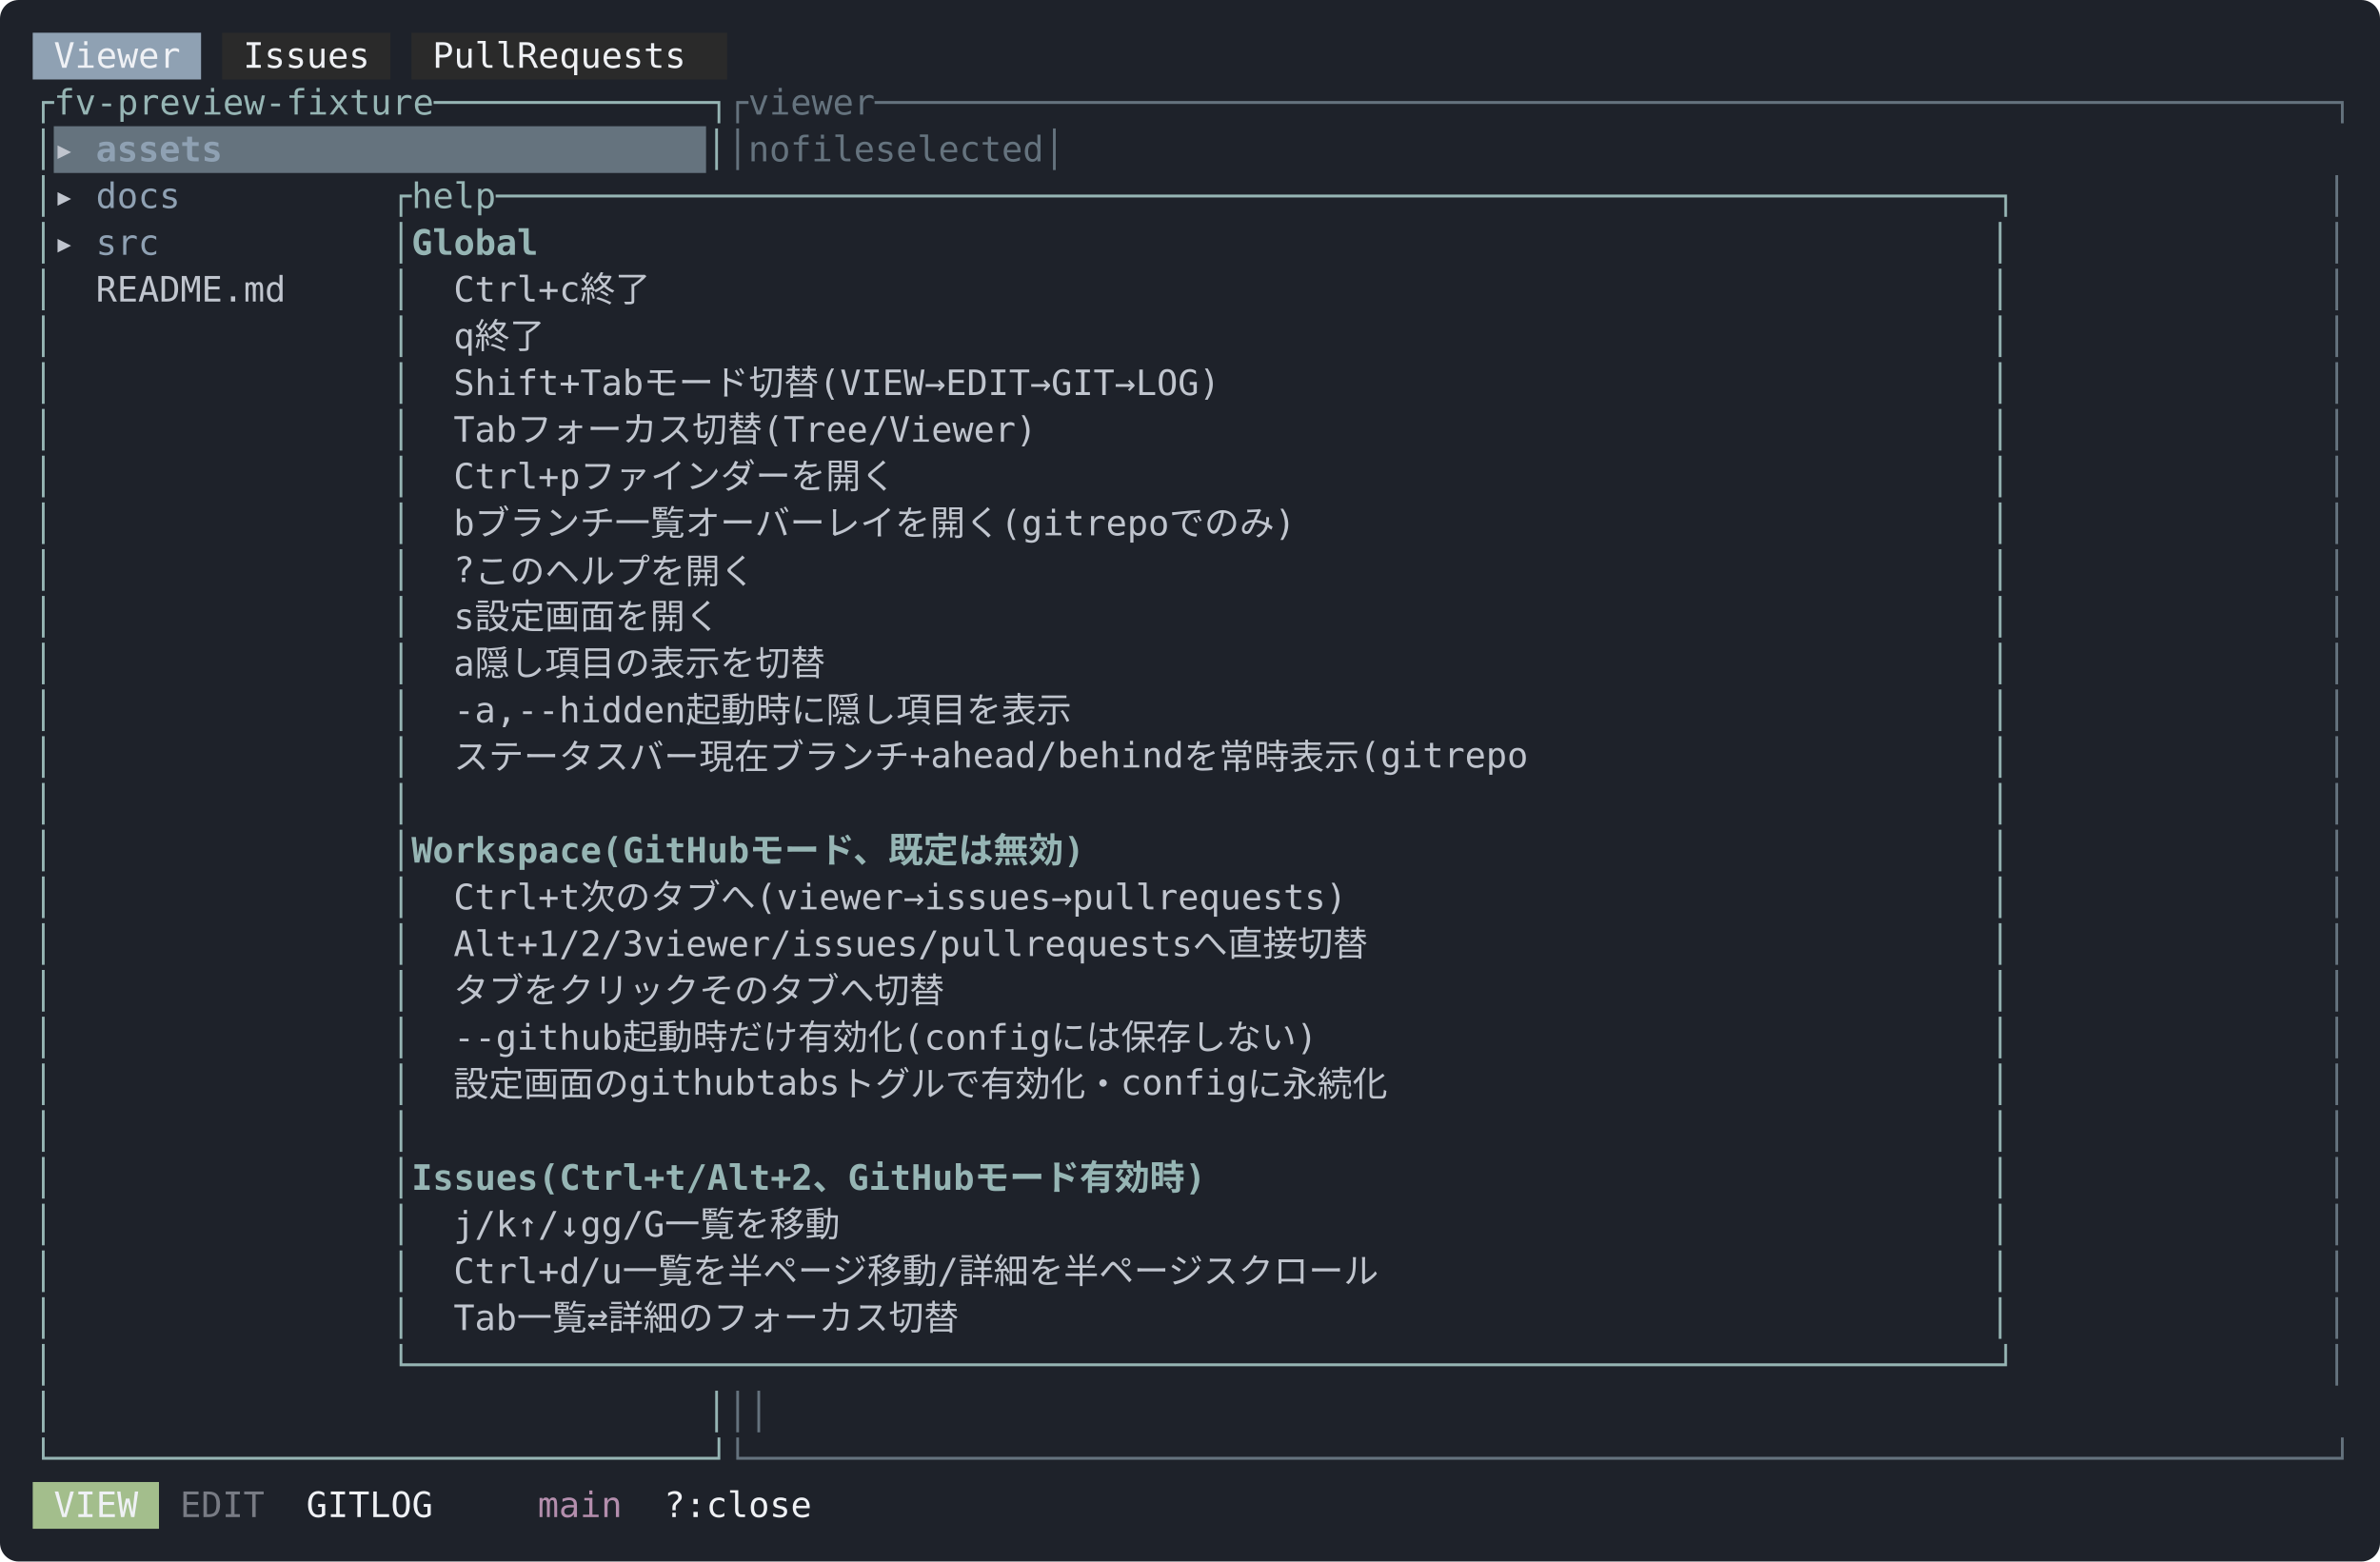
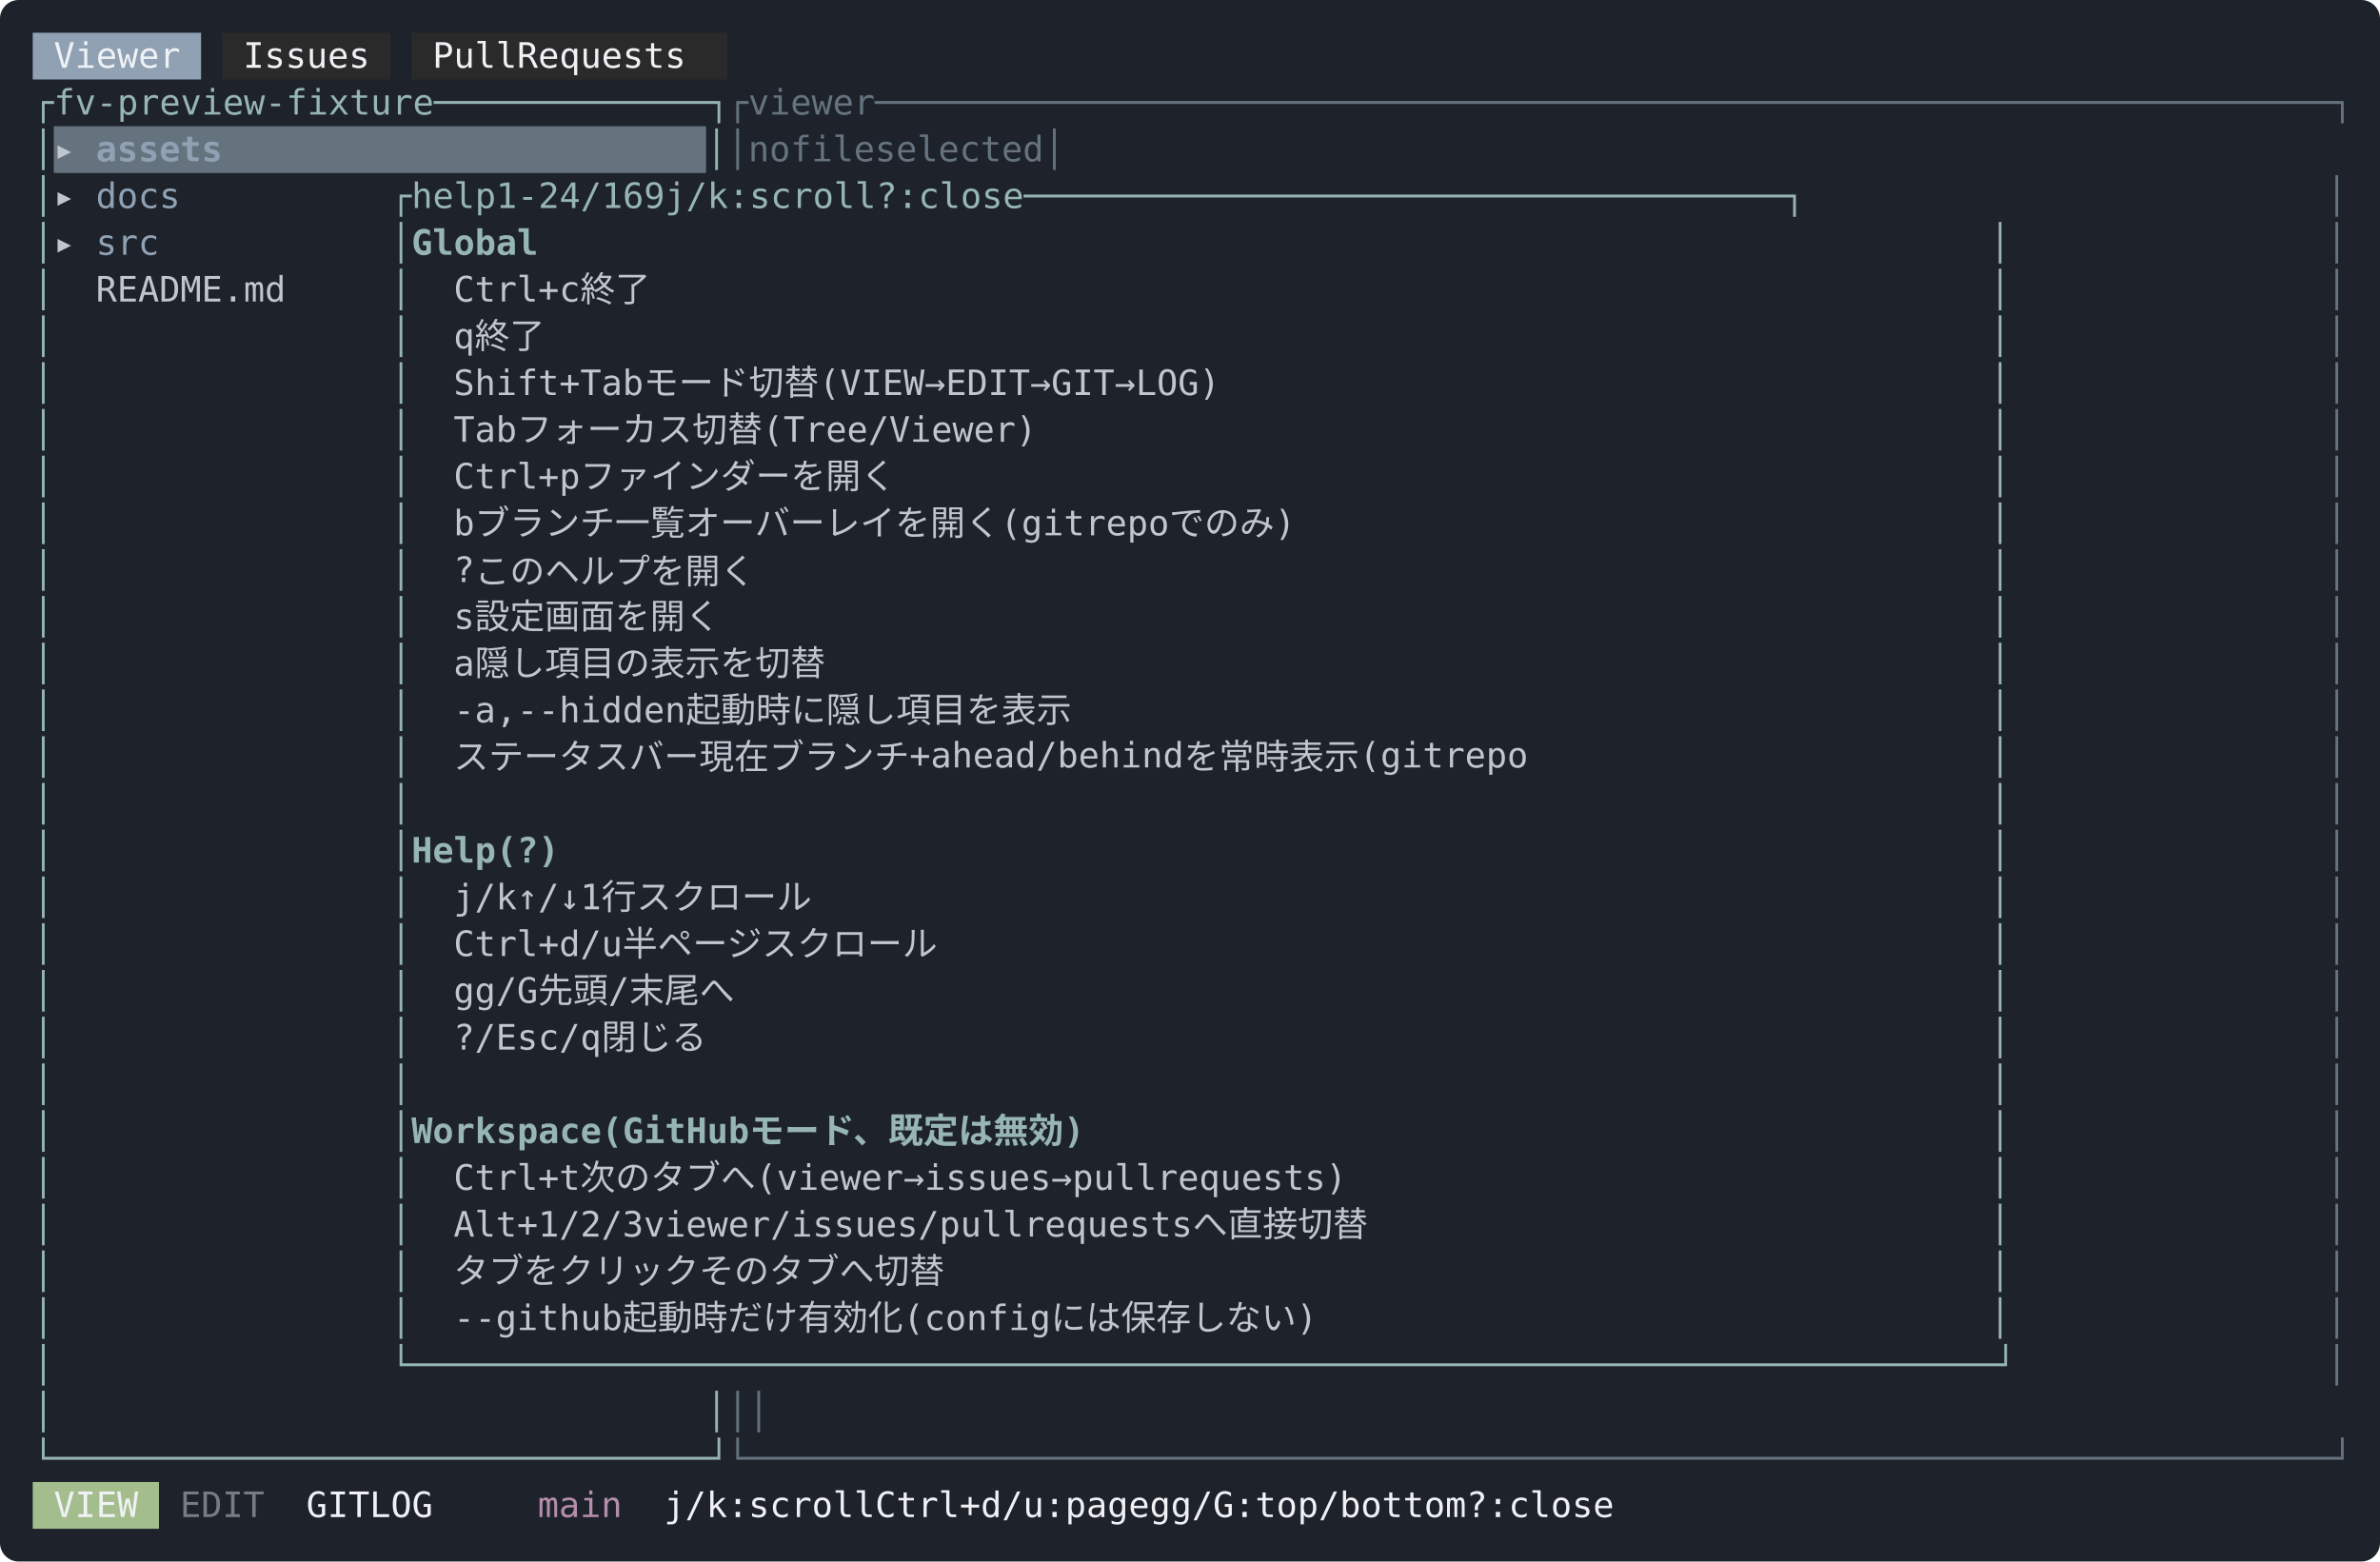
<svg xmlns="http://www.w3.org/2000/svg" width="1018" height="668" viewBox="0 0 1018 668" font-family="ui-monospace, SFMono-Regular, Menlo, Consolas, 'DejaVu Sans Mono', monospace" font-size="15">
  <rect width="1018" height="668" rx="8" fill="#1e222a" />
  <rect x="14" y="14" width="72" height="20" fill="#8fa1b3" />
  <rect x="95" y="14" width="72" height="20" fill="#2a2a2a" />
  <rect x="176" y="14" width="135" height="20" fill="#2a2a2a" />
  <text x="23 32 41 50 59 68" y="29" fill="#eff1f5">Viewer</text>
  <text x="104 113 122 131 140 149" y="29" fill="#eff1f5">Issues</text>
  <text x="185 194 203 212 230 239 248 257 266 275 284 293" y="29" fill="#eff1f5">PullRequests</text>
  <text x="14 23 32 41 50 59 68 77 86 95 104 113 122 131 140 149 158 167 176 185 194 203 212 221 230 239 248 257 266 275 284 293 302" y="49" fill="#96b5b4">┌fv-preview-fixture─────────────┐</text>
  <text x="311 320 329 338 347 356 365 374 383 392 401 410 419 428 437 446 455 464 473 482 491 500 509 518 527 536 545 554 563 572 581 590 599 608 617 626 635 644 653 662 671 680 689 698 707 716 725 734 743 752 761 770 779 788 797 806 815 824 833 842 851 860 869 878 887 896 905 914 923 932 941 950 959 968 977 986 995" y="49" fill="#65737e">┌viewer─────────────────────────────────────────────────────────────────────┐</text>
  <rect x="23" y="54" width="279" height="20" fill="#65737e" />
  <text x="14" y="69" fill="#96b5b4">│</text>
  <text x="23" y="69" fill="#c0c5ce" font-weight="bold">▸</text>
  <text x="41 50 59 68 77 86" y="69" fill="#8fa1b3" font-weight="bold">assets</text>
  <text x="302" y="69" fill="#96b5b4">│</text>
  <text x="311 320 329 347 356 365 374 392 401 410 419 428 437 446 455 995" y="69" fill="#65737e">│nofileselected│</text>
  <text x="14" y="89" fill="#96b5b4">│</text>
  <text x="23" y="89" fill="#c0c5ce">▸</text>
  <text x="41 50 59 68" y="89" fill="#8fa1b3">docs</text>
-   <text x="167 176 185 194 203 212 221 230 239 248 257 266 275 284 293 302 311 320 329 338 347 356 365 374 383 392 401 410 419 428 437 446 455 464 473 482 491 500 509 518 527 536 545 554 563 572 581 590 599 608 617 626 635 644 653 662 671 680 689 698 707 716 725 734 743 752 761 770 779 788 797 806 815 824 833 842 851" y="89" fill="#96b5b4">┌help───────────────────────────────────────────────────────────────────────┐</text>
+   <text x="167 185 194 203 212 239 248 257 266 275 284 293 302 329 338 347 356 374 383 392 401 410 419 446 455 473 482 491 500 509 527 536 545 554 563 572 581 590 599 608 617 626 635 644 653 662 671 680 689 698 707 716 725 734 743 752 761 770 779 788 797 806 815 824 833 842 851" y="89" fill="#96b5b4">┌help1-24/169j/k:scroll?:close────────────────────────────────────┐</text>
  <text x="995" y="89" fill="#65737e">│</text>
  <text x="14" y="109" fill="#96b5b4">│</text>
  <text x="23" y="109" fill="#c0c5ce">▸</text>
  <text x="41 50 59" y="109" fill="#8fa1b3">src</text>
  <text x="167" y="109" fill="#96b5b4">│</text>
  <text x="176 185 194 203 212 221" y="109" fill="#96b5b4" font-weight="bold">Global</text>
  <text x="851" y="109" fill="#96b5b4">│</text>
  <text x="995" y="109" fill="#65737e">│</text>
  <text x="14" y="129" fill="#96b5b4">│</text>
  <text x="41 50 59 68 77 86 95 104 113" y="129" fill="#c0c5ce">README.md</text>
  <text x="167" y="129" fill="#96b5b4">│</text>
  <text x="194 203 212 221 230 239 338 356" y="129" fill="#c0c5ce">Ctrl+c終了</text>
  <text x="851" y="129" fill="#96b5b4">│</text>
  <text x="995" y="129" fill="#65737e">│</text>
  <text x="14" y="149" fill="#96b5b4">│</text>
  <text x="167" y="149" fill="#96b5b4">│</text>
  <text x="194 338 356" y="149" fill="#c0c5ce">q終了</text>
  <text x="851" y="149" fill="#96b5b4">│</text>
  <text x="995" y="149" fill="#65737e">│</text>
  <text x="14" y="169" fill="#96b5b4">│</text>
  <text x="167" y="169" fill="#96b5b4">│</text>
  <text x="194 203 212 221 230 239 248 257 266 338 356 374 392 410 437 446 455 464 473 491 509 518 527 536 554 572 581 590 608 626 635 644 653" y="169" fill="#c0c5ce">Shift+Tabモード切替(VIEW→EDIT→GIT→LOG)</text>
  <text x="851" y="169" fill="#96b5b4">│</text>
  <text x="995" y="169" fill="#65737e">│</text>
  <text x="14" y="189" fill="#96b5b4">│</text>
  <text x="167" y="189" fill="#96b5b4">│</text>
  <text x="194 203 212 338 356 374 392 410 428 446 473 482 491 500 509 518 527 536 545 554 563 572 581" y="189" fill="#c0c5ce">Tabフォーカス切替(Tree/Viewer)</text>
  <text x="851" y="189" fill="#96b5b4">│</text>
  <text x="995" y="189" fill="#65737e">│</text>
  <text x="14" y="209" fill="#96b5b4">│</text>
  <text x="167" y="209" fill="#96b5b4">│</text>
  <text x="194 203 212 221 230 239 338 356 374 392 410 428 446 464 482" y="209" fill="#c0c5ce">Ctrl+pファインダーを開く</text>
  <text x="851" y="209" fill="#96b5b4">│</text>
  <text x="995" y="209" fill="#65737e">│</text>
  <text x="14" y="229" fill="#96b5b4">│</text>
  <text x="167" y="229" fill="#96b5b4">│</text>
  <text x="194 338 356 374 392 410 428 446 464 482 500 518 536 554 572 590 617 626 635 644 662 671 680 689 707 725 743 761" y="229" fill="#c0c5ce">bブランチ一覧オーバーレイを開く(gitrepoでのみ)</text>
  <text x="851" y="229" fill="#96b5b4">│</text>
  <text x="995" y="229" fill="#65737e">│</text>
  <text x="14" y="249" fill="#96b5b4">│</text>
  <text x="167" y="249" fill="#96b5b4">│</text>
  <text x="194 338 356 374 392 410 428 446 464" y="249" fill="#c0c5ce">?このヘルプを開く</text>
  <text x="851" y="249" fill="#96b5b4">│</text>
  <text x="995" y="249" fill="#65737e">│</text>
  <text x="14" y="269" fill="#96b5b4">│</text>
  <text x="167" y="269" fill="#96b5b4">│</text>
  <text x="194 338 356 374 392 410 428 446" y="269" fill="#c0c5ce">s設定画面を開く</text>
  <text x="851" y="269" fill="#96b5b4">│</text>
  <text x="995" y="269" fill="#65737e">│</text>
  <text x="14" y="289" fill="#96b5b4">│</text>
  <text x="167" y="289" fill="#96b5b4">│</text>
  <text x="194 338 356 374 392 410 428 446 464 482 500" y="289" fill="#c0c5ce">a隠し項目の表示を切替</text>
  <text x="851" y="289" fill="#96b5b4">│</text>
  <text x="995" y="289" fill="#65737e">│</text>
  <text x="14" y="309" fill="#96b5b4">│</text>
  <text x="167" y="309" fill="#96b5b4">│</text>
  <text x="194 203 212 230 239 248 257 266 275 284 293 338 356 374 392 410 428 446 464 482 500 518" y="309" fill="#c0c5ce">-a,--hidden起動時に隠し項目を表示</text>
  <text x="851" y="309" fill="#96b5b4">│</text>
  <text x="995" y="309" fill="#65737e">│</text>
  <text x="14" y="329" fill="#96b5b4">│</text>
  <text x="167" y="329" fill="#96b5b4">│</text>
  <text x="194 212 230 248 266 284 302 401 419 437 455 473 491 518 536 545 554 563 572 581 590 599 608 617 626 635 653 671 689 707 725 752 761 770 779 797 806 815 824" y="329" fill="#c0c5ce">ステータスバー現在ブランチ+ahead/behindを常時表示(gitrepo</text>
  <text x="851" y="329" fill="#96b5b4">│</text>
  <text x="995" y="329" fill="#65737e">│</text>
  <text x="14" y="349" fill="#96b5b4">│</text>
  <text x="167" y="349" fill="#96b5b4">│</text>
  <text x="851" y="349" fill="#96b5b4">│</text>
  <text x="995" y="349" fill="#65737e">│</text>
  <text x="14" y="369" fill="#96b5b4">│</text>
  <text x="167" y="369" fill="#96b5b4">│</text>
-   <text x="176 185 194 203 212 221 230 239 248 266 275 284 293 302 311 320 338 356 374 392 410 428 446 464 482 500" y="369" fill="#96b5b4" font-weight="bold">Workspace(GitHubモード、既定は無効)</text>
+   <text x="176 185 194 203 221 230 239" y="369" fill="#96b5b4" font-weight="bold">Help(?)</text>
  <text x="851" y="369" fill="#96b5b4">│</text>
  <text x="995" y="369" fill="#65737e">│</text>
  <text x="14" y="389" fill="#96b5b4">│</text>
  <text x="167" y="389" fill="#96b5b4">│</text>
-   <text x="194 203 212 221 230 239 338 356 374 392 410 437 446 455 464 473 482 491 509 527 536 545 554 563 572 590 608 617 626 635 653 662 671 680 689 698 707 716 725" y="389" fill="#c0c5ce">Ctrl+t次のタブへ(viewer→issues→pullrequests)</text>
+   <text x="194 203 212 230 239 248 338 356 374 392 410 428 446" y="389" fill="#c0c5ce">j/k↑/↓1行スクロール</text>
  <text x="851" y="389" fill="#96b5b4">│</text>
  <text x="995" y="389" fill="#65737e">│</text>
  <text x="14" y="409" fill="#96b5b4">│</text>
  <text x="167" y="409" fill="#96b5b4">│</text>
-   <text x="194 203 212 221 230 239 248 257 266 338 347 356 365 374 383 401 419 428 437 446 455 464 482 500 509 518 527 545 554 563 572 581 590 599 608 626 644 662 680 698" y="409" fill="#c0c5ce">Alt+1/2/3viewer/issues/pullrequestsへ直接切替</text>
+   <text x="194 203 212 221 230 239 248 257 338 356 374 392 410 428 446 464 482" y="409" fill="#c0c5ce">Ctrl+d/u半ページスクロール</text>
  <text x="851" y="409" fill="#96b5b4">│</text>
  <text x="995" y="409" fill="#65737e">│</text>
  <text x="14" y="429" fill="#96b5b4">│</text>
  <text x="167" y="429" fill="#96b5b4">│</text>
-   <text x="194 212 230 248 266 284 302 401 419 437 455 473 491 509" y="429" fill="#c0c5ce">タブをクリックそのタブへ切替</text>
+   <text x="194 203 221 239 338 356 383 401 419 437" y="429" fill="#c0c5ce">gg/G先頭/末尾へ</text>
  <text x="851" y="429" fill="#96b5b4">│</text>
  <text x="995" y="429" fill="#65737e">│</text>
  <text x="14" y="449" fill="#96b5b4">│</text>
  <text x="167" y="449" fill="#96b5b4">│</text>
-   <text x="194 203 212 221 230 239 248 257 338 356 374 392 410 428 446 464 491 500 509 518 527 536 545 563 581 599 617 635 653 671 689" y="449" fill="#c0c5ce">--github起動時だけ有効化(configには保存しない)</text>
+   <text x="194 212 230 239 248 266 284 338 356 374" y="449" fill="#c0c5ce">?/Esc/q閉じる</text>
  <text x="851" y="449" fill="#96b5b4">│</text>
  <text x="995" y="449" fill="#65737e">│</text>
  <text x="14" y="469" fill="#96b5b4">│</text>
  <text x="167" y="469" fill="#96b5b4">│</text>
-   <text x="194 212 230 248 266 293 302 311 320 329 338 356 365 374 383 392 410 428 446 464 482 500 518 536 545 554 563 572 581 599 617 635 653" y="469" fill="#c0c5ce">設定画面のgithubtabsトグルで有効化・configに永続化</text>
  <text x="851" y="469" fill="#96b5b4">│</text>
  <text x="995" y="469" fill="#65737e">│</text>
  <text x="14" y="489" fill="#96b5b4">│</text>
  <text x="167" y="489" fill="#96b5b4">│</text>
+   <text x="176 185 194 203 212 221 230 239 248 266 275 284 293 302 311 320 338 356 374 392 410 428 446 464 482 500" y="489" fill="#96b5b4" font-weight="bold">Workspace(GitHubモード、既定は無効)</text>
  <text x="851" y="489" fill="#96b5b4">│</text>
  <text x="995" y="489" fill="#65737e">│</text>
  <text x="14" y="509" fill="#96b5b4">│</text>
  <text x="167" y="509" fill="#96b5b4">│</text>
-   <text x="176 185 194 203 212 221 239 248 257 266 275 284 293 311 329 338 347 356 365 374 392 401 410 419 428 437 455 473 491 509 527 545 563" y="509" fill="#96b5b4" font-weight="bold">Issues(Ctrl+t/Alt+2、GitHubモード有効時)</text>
+   <text x="194 203 212 221 230 239 338 356 374 392 410 437 446 455 464 473 482 491 509 527 536 545 554 563 572 590 608 617 626 635 653 662 671 680 689 698 707 716 725" y="509" fill="#c0c5ce">Ctrl+t次のタブへ(viewer→issues→pullrequests)</text>
  <text x="851" y="509" fill="#96b5b4">│</text>
  <text x="995" y="509" fill="#65737e">│</text>
  <text x="14" y="529" fill="#96b5b4">│</text>
  <text x="167" y="529" fill="#96b5b4">│</text>
-   <text x="194 203 212 230 239 248 266 275 284 293 338 356 374 392 410" y="529" fill="#c0c5ce">j/k↑/↓gg/G一覧を移動</text>
+   <text x="194 203 212 221 230 239 248 257 266 338 347 356 365 374 383 401 419 428 437 446 455 464 482 500 509 518 527 545 554 563 572 581 590 599 608 626 644 662 680 698" y="529" fill="#c0c5ce">Alt+1/2/3viewer/issues/pullrequestsへ直接切替</text>
  <text x="851" y="529" fill="#96b5b4">│</text>
  <text x="995" y="529" fill="#65737e">│</text>
  <text x="14" y="549" fill="#96b5b4">│</text>
  <text x="167" y="549" fill="#96b5b4">│</text>
-   <text x="194 203 212 221 230 239 248 257 338 356 374 392 410 428 446 464 482 509 527 545 563 581 599 617 635 653 671 689 707 725" y="549" fill="#c0c5ce">Ctrl+d/u一覧を半ページ移動/詳細を半ページスクロール</text>
+   <text x="194 212 230 248 266 284 302 401 419 437 455 473 491 509" y="549" fill="#c0c5ce">タブをクリックそのタブへ切替</text>
  <text x="851" y="549" fill="#96b5b4">│</text>
  <text x="995" y="549" fill="#65737e">│</text>
  <text x="14" y="569" fill="#96b5b4">│</text>
  <text x="167" y="569" fill="#96b5b4">│</text>
-   <text x="194 203 212 338 356 383 401 419 437 455 473 491 509 527 545 563" y="569" fill="#c0c5ce">Tab一覧⇄詳細のフォーカス切替</text>
+   <text x="194 203 212 221 230 239 248 257 338 356 374 392 410 428 446 464 491 500 509 518 527 536 545 563 581 599 617 635 653 671 689" y="569" fill="#c0c5ce">--github起動時だけ有効化(configには保存しない)</text>
  <text x="851" y="569" fill="#96b5b4">│</text>
  <text x="995" y="569" fill="#65737e">│</text>
  <text x="14" y="589" fill="#96b5b4">│</text>
  <text x="167 176 185 194 203 212 221 230 239 248 257 266 275 284 293 302 311 320 329 338 347 356 365 374 383 392 401 410 419 428 437 446 455 464 473 482 491 500 509 518 527 536 545 554 563 572 581 590 599 608 617 626 635 644 653 662 671 680 689 698 707 716 725 734 743 752 761 770 779 788 797 806 815 824 833 842 851" y="589" fill="#96b5b4">└───────────────────────────────────────────────────────────────────────────┘</text>
  <text x="995" y="589" fill="#65737e">│</text>
  <text x="14" y="609" fill="#96b5b4">│</text>
  <text x="302" y="609" fill="#96b5b4">│</text>
  <text x="311 995" y="609" fill="#65737e">││</text>
  <text x="14 23 32 41 50 59 68 77 86 95 104 113 122 131 140 149 158 167 176 185 194 203 212 221 230 239 248 257 266 275 284 293 302" y="629" fill="#96b5b4">└───────────────────────────────┘</text>
  <text x="311 320 329 338 347 356 365 374 383 392 401 410 419 428 437 446 455 464 473 482 491 500 509 518 527 536 545 554 563 572 581 590 599 608 617 626 635 644 653 662 671 680 689 698 707 716 725 734 743 752 761 770 779 788 797 806 815 824 833 842 851 860 869 878 887 896 905 914 923 932 941 950 959 968 977 986 995" y="629" fill="#65737e">└───────────────────────────────────────────────────────────────────────────┘</text>
  <rect x="14" y="634" width="54" height="20" fill="#a3be8c" />
  <text x="23 32 41 50" y="649" fill="#eff1f5">VIEW</text>
  <text x="77 86 95 104" y="649" fill="#c0c5ce" fill-opacity="0.55">EDIT</text>
  <text x="131 140 149 176 185 194" y="649" fill="#eff1f5">GITLOG</text>
  <text x="230 239 248 257" y="649" fill="#b48ead">main</text>
-   <text x="284 293 311 320 329 338 347" y="649" fill="#eff1f5">?:close</text>
+   <text x="284 293 302 311 329 338 347 356 365 374 401 410 419 428 437 446 455 464 473 491 500 509 518 545 554 563 572 581 599 608 617 626 635 644 653 662 671 680 707 716 734 743 752 761 770" y="649" fill="#eff1f5">j/k:scrollCtrl+d/u:pagegg/G:top/bottom?:close</text>
</svg>
